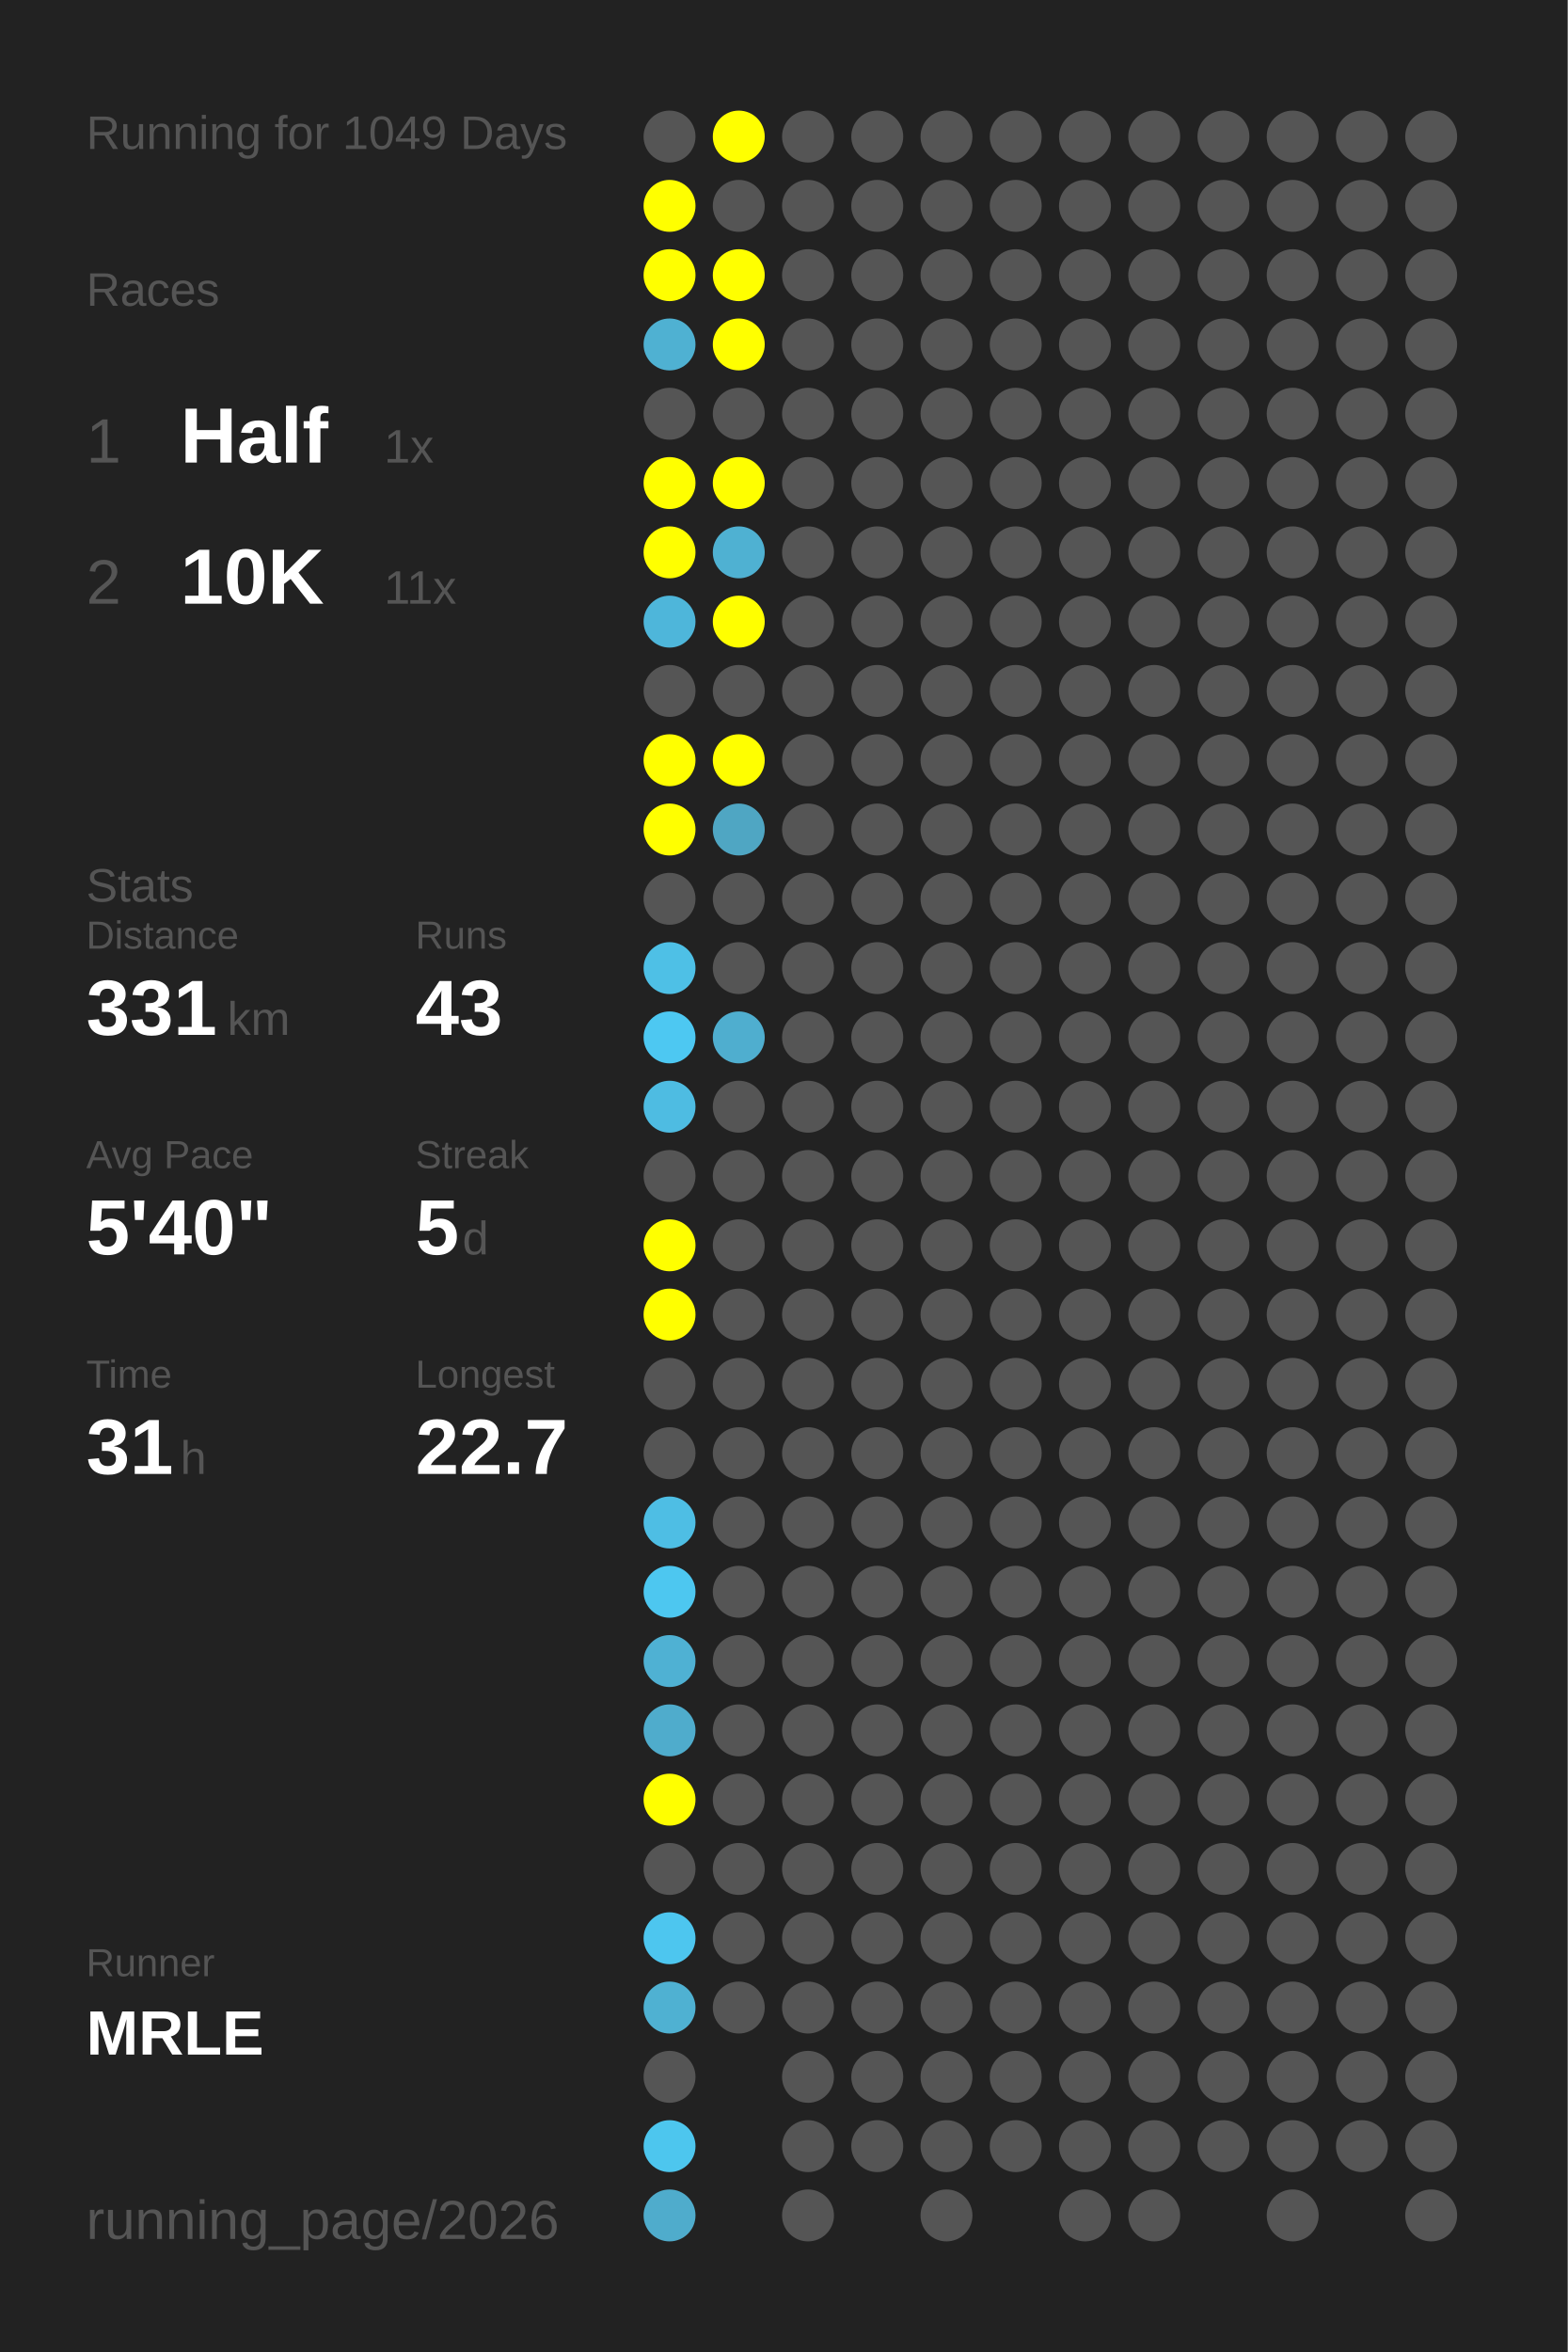
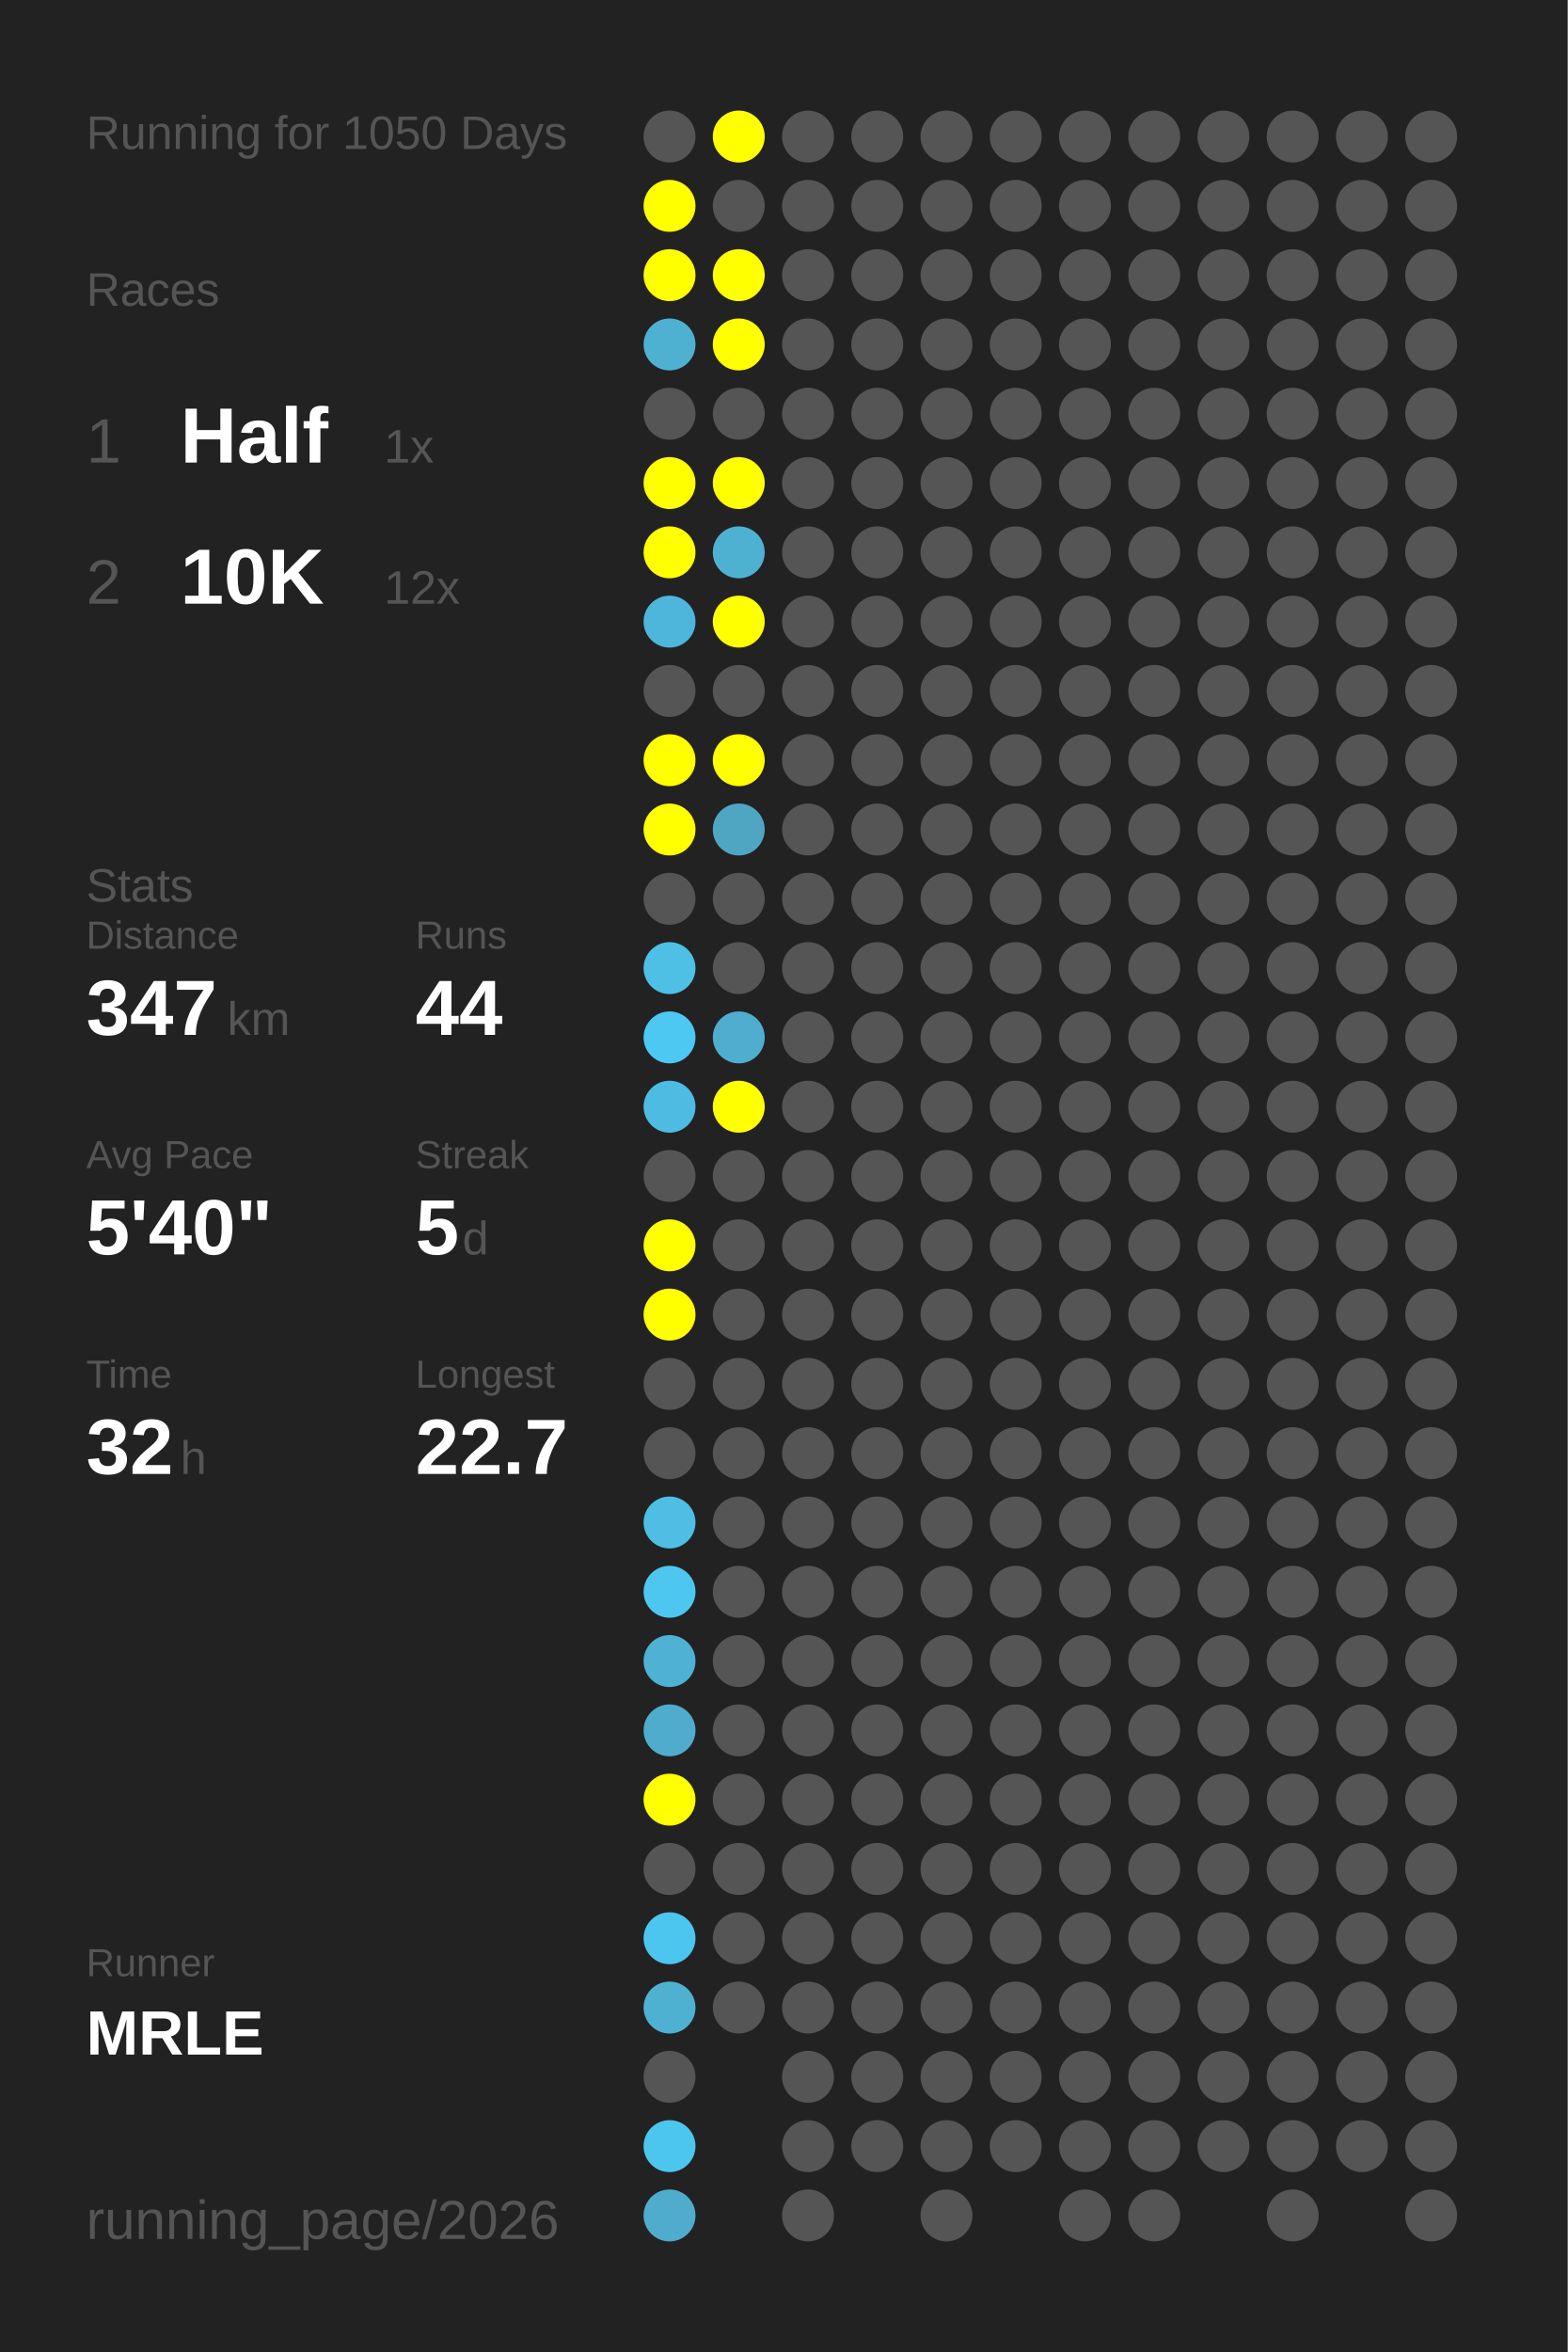
<svg xmlns="http://www.w3.org/2000/svg" baseProfile="full" height="300mm" version="1.1" viewBox="0,0,200,300" width="200mm">
  <defs />
  <rect fill="#222222" height="300" width="200" x="0" y="0" />
-   <text fill="#555555" style="font-size:6px; font-family:Arial;" x="11" y="19">Running for 1049 Days</text>
+   <text fill="#555555" style="font-size:6px; font-family:Arial;" x="11" y="19">Running for 1050 Days</text>
  <text fill="#555555" style="font-size:6px; font-family:Arial;" x="11" y="39">Races</text>
  <text fill="#555555" style="font-size:8px; font-family:Arial;" x="11" y="59">1</text>
  <text fill="#FFFFFF" style="font-size:10px; font-family:Arial; font-weight:bold;" x="23" y="59">Half</text>
  <text fill="#555555" style="font-size:6px; font-family:Arial;" x="49" y="59">1x</text>
  <text fill="#555555" style="font-size:8px; font-family:Arial;" x="11" y="77">2</text>
  <text fill="#FFFFFF" style="font-size:10px; font-family:Arial; font-weight:bold;" x="23" y="77">10K</text>
-   <text fill="#555555" style="font-size:6px; font-family:Arial;" x="49" y="77">11x</text>
+   <text fill="#555555" style="font-size:6px; font-family:Arial;" x="49" y="77">12x</text>
  <text fill="#555555" style="font-size:6px; font-family:Arial;" x="11" y="115">Stats</text>
  <text fill="#555555" style="font-size:5px; font-family:Arial;" x="11" y="121">Distance</text>
-   <text fill="#FFFFFF" style="font-size:10px; font-family:Arial; font-weight:bold;" x="11" y="132">331</text>
+   <text fill="#FFFFFF" style="font-size:10px; font-family:Arial; font-weight:bold;" x="11" y="132">347</text>
  <text fill="#555555" style="font-size:6px; font-family:Arial;" x="29" y="132">km</text>
  <text fill="#555555" style="font-size:5px; font-family:Arial;" x="53" y="121">Runs</text>
-   <text fill="#FFFFFF" style="font-size:10px; font-family:Arial; font-weight:bold;" x="53" y="132">43</text>
+   <text fill="#FFFFFF" style="font-size:10px; font-family:Arial; font-weight:bold;" x="53" y="132">44</text>
  <text fill="#555555" style="font-size:5px; font-family:Arial;" x="11" y="149">Avg Pace</text>
  <text fill="#FFFFFF" style="font-size:10px; font-family:Arial; font-weight:bold;" x="11" y="160">5'40"</text>
  <text fill="#555555" style="font-size:5px; font-family:Arial;" x="53" y="149">Streak</text>
  <text fill="#FFFFFF" style="font-size:10px; font-family:Arial; font-weight:bold;" x="53" y="160">5</text>
  <text fill="#555555" style="font-size:6px; font-family:Arial;" x="59" y="160">d</text>
  <text fill="#555555" style="font-size:5px; font-family:Arial;" x="11" y="177">Time</text>
-   <text fill="#FFFFFF" style="font-size:10px; font-family:Arial; font-weight:bold;" x="11" y="188">31</text>
+   <text fill="#FFFFFF" style="font-size:10px; font-family:Arial; font-weight:bold;" x="11" y="188">32</text>
  <text fill="#555555" style="font-size:6px; font-family:Arial;" x="23" y="188">h</text>
  <text fill="#555555" style="font-size:5px; font-family:Arial;" x="53" y="177">Longest</text>
  <text fill="#FFFFFF" style="font-size:10px; font-family:Arial; font-weight:bold;" x="53" y="188">22.7</text>
  <text fill="#555555" style="font-size:5px; font-family:Arial;" x="11" y="252.065">Runner</text>
  <text fill="#FFFFFF" style="font-size:8px; font-family:Arial; font-weight:bold;" x="11" y="262.065">MRLE</text>
  <text fill="#555555" style="font-size:7px; font-family:Arial;" x="11" y="285.581">running_page/2026</text>
  <circle cx="85.417" cy="17.419" fill="#555555" r="3.312" />
  <circle cx="85.417" cy="26.258" fill="#FFFF00" r="3.312" />
  <circle cx="85.417" cy="35.097" fill="#FFFF00" r="3.312" />
  <circle cx="85.417" cy="43.935" fill="#4fb1d2" r="3.312" />
  <circle cx="85.417" cy="52.774" fill="#555555" r="3.312" />
  <circle cx="85.417" cy="61.613" fill="#FFFF00" r="3.312" />
  <circle cx="85.417" cy="70.452" fill="#FFFF00" r="3.312" />
  <circle cx="85.417" cy="79.29" fill="#4eb6da" r="3.312" />
  <circle cx="85.417" cy="88.129" fill="#555555" r="3.312" />
  <circle cx="85.417" cy="96.968" fill="#FFFF00" r="3.312" />
  <circle cx="85.417" cy="105.806" fill="#FFFF00" r="3.312" />
  <circle cx="85.417" cy="114.645" fill="#555555" r="3.312" />
  <circle cx="85.417" cy="123.484" fill="#4ec0e6" r="3.312" />
  <circle cx="85.417" cy="132.323" fill="#4dc8f2" r="3.312" />
  <circle cx="85.417" cy="141.161" fill="#4ebce2" r="3.312" />
  <circle cx="85.417" cy="150" fill="#555555" r="3.312" />
  <circle cx="85.417" cy="158.839" fill="#FFFF00" r="3.312" />
  <circle cx="85.417" cy="167.677" fill="#FFFF00" r="3.312" />
  <circle cx="85.417" cy="176.516" fill="#555555" r="3.312" />
  <circle cx="85.417" cy="185.355" fill="#555555" r="3.312" />
  <circle cx="85.417" cy="194.194" fill="#4ebee4" r="3.312" />
  <circle cx="85.417" cy="203.032" fill="#4dc7f0" r="3.312" />
  <circle cx="85.417" cy="211.871" fill="#4fb1d3" r="3.312" />
  <circle cx="85.417" cy="220.71" fill="#4faccc" r="3.312" />
  <circle cx="85.417" cy="229.548" fill="#FFFF00" r="3.312" />
  <circle cx="85.417" cy="238.387" fill="#555555" r="3.312" />
  <circle cx="85.417" cy="247.226" fill="#4dc6ef" r="3.312" />
  <circle cx="85.417" cy="256.065" fill="#4fb1d2" r="3.312" />
  <circle cx="85.417" cy="264.903" fill="#555555" r="3.312" />
  <circle cx="85.417" cy="273.742" fill="#4dc6ee" r="3.312" />
  <circle cx="85.417" cy="282.581" fill="#4faccc" r="3.312" />
  <circle cx="94.25" cy="17.419" fill="#FFFF00" r="3.312" />
  <circle cx="94.25" cy="26.258" fill="#555555" r="3.312" />
  <circle cx="94.25" cy="35.097" fill="#FFFF00" r="3.312" />
  <circle cx="94.25" cy="43.935" fill="#FFFF00" r="3.312" />
  <circle cx="94.25" cy="52.774" fill="#555555" r="3.312" />
  <circle cx="94.25" cy="61.613" fill="#FFFF00" r="3.312" />
  <circle cx="94.25" cy="70.452" fill="#4fb1d2" r="3.312" />
  <circle cx="94.25" cy="79.29" fill="#FFFF00" r="3.312" />
  <circle cx="94.25" cy="88.129" fill="#555555" r="3.312" />
  <circle cx="94.25" cy="96.968" fill="#FFFF00" r="3.312" />
  <circle cx="94.25" cy="105.806" fill="#4fa6c3" r="3.312" />
  <circle cx="94.25" cy="114.645" fill="#555555" r="3.312" />
  <circle cx="94.25" cy="123.484" fill="#555555" r="3.312" />
  <circle cx="94.25" cy="132.323" fill="#4faecf" r="3.312" />
-   <circle cx="94.25" cy="141.161" fill="#555555" r="3.312" />
+   <circle cx="94.25" cy="141.161" fill="#FFFF00" r="3.312" />
  <circle cx="94.25" cy="150" fill="#555555" r="3.312" />
  <circle cx="94.25" cy="158.839" fill="#555555" r="3.312" />
  <circle cx="94.25" cy="167.677" fill="#555555" r="3.312" />
  <circle cx="94.25" cy="176.516" fill="#555555" r="3.312" />
  <circle cx="94.25" cy="185.355" fill="#555555" r="3.312" />
  <circle cx="94.25" cy="194.194" fill="#555555" r="3.312" />
  <circle cx="94.25" cy="203.032" fill="#555555" r="3.312" />
  <circle cx="94.25" cy="211.871" fill="#555555" r="3.312" />
  <circle cx="94.25" cy="220.71" fill="#555555" r="3.312" />
  <circle cx="94.25" cy="229.548" fill="#555555" r="3.312" />
  <circle cx="94.25" cy="238.387" fill="#555555" r="3.312" />
  <circle cx="94.25" cy="247.226" fill="#555555" r="3.312" />
  <circle cx="94.25" cy="256.065" fill="#555555" r="3.312" />
  <circle cx="103.083" cy="17.419" fill="#555555" r="3.312" />
  <circle cx="103.083" cy="26.258" fill="#555555" r="3.312" />
  <circle cx="103.083" cy="35.097" fill="#555555" r="3.312" />
  <circle cx="103.083" cy="43.935" fill="#555555" r="3.312" />
  <circle cx="103.083" cy="52.774" fill="#555555" r="3.312" />
  <circle cx="103.083" cy="61.613" fill="#555555" r="3.312" />
  <circle cx="103.083" cy="70.452" fill="#555555" r="3.312" />
  <circle cx="103.083" cy="79.29" fill="#555555" r="3.312" />
  <circle cx="103.083" cy="88.129" fill="#555555" r="3.312" />
  <circle cx="103.083" cy="96.968" fill="#555555" r="3.312" />
  <circle cx="103.083" cy="105.806" fill="#555555" r="3.312" />
  <circle cx="103.083" cy="114.645" fill="#555555" r="3.312" />
  <circle cx="103.083" cy="123.484" fill="#555555" r="3.312" />
  <circle cx="103.083" cy="132.323" fill="#555555" r="3.312" />
  <circle cx="103.083" cy="141.161" fill="#555555" r="3.312" />
  <circle cx="103.083" cy="150" fill="#555555" r="3.312" />
  <circle cx="103.083" cy="158.839" fill="#555555" r="3.312" />
  <circle cx="103.083" cy="167.677" fill="#555555" r="3.312" />
  <circle cx="103.083" cy="176.516" fill="#555555" r="3.312" />
  <circle cx="103.083" cy="185.355" fill="#555555" r="3.312" />
  <circle cx="103.083" cy="194.194" fill="#555555" r="3.312" />
  <circle cx="103.083" cy="203.032" fill="#555555" r="3.312" />
  <circle cx="103.083" cy="211.871" fill="#555555" r="3.312" />
  <circle cx="103.083" cy="220.71" fill="#555555" r="3.312" />
  <circle cx="103.083" cy="229.548" fill="#555555" r="3.312" />
  <circle cx="103.083" cy="238.387" fill="#555555" r="3.312" />
  <circle cx="103.083" cy="247.226" fill="#555555" r="3.312" />
  <circle cx="103.083" cy="256.065" fill="#555555" r="3.312" />
  <circle cx="103.083" cy="264.903" fill="#555555" r="3.312" />
  <circle cx="103.083" cy="273.742" fill="#555555" r="3.312" />
  <circle cx="103.083" cy="282.581" fill="#555555" r="3.312" />
  <circle cx="111.917" cy="17.419" fill="#555555" r="3.312" />
  <circle cx="111.917" cy="26.258" fill="#555555" r="3.312" />
  <circle cx="111.917" cy="35.097" fill="#555555" r="3.312" />
  <circle cx="111.917" cy="43.935" fill="#555555" r="3.312" />
  <circle cx="111.917" cy="52.774" fill="#555555" r="3.312" />
  <circle cx="111.917" cy="61.613" fill="#555555" r="3.312" />
  <circle cx="111.917" cy="70.452" fill="#555555" r="3.312" />
  <circle cx="111.917" cy="79.29" fill="#555555" r="3.312" />
  <circle cx="111.917" cy="88.129" fill="#555555" r="3.312" />
  <circle cx="111.917" cy="96.968" fill="#555555" r="3.312" />
  <circle cx="111.917" cy="105.806" fill="#555555" r="3.312" />
  <circle cx="111.917" cy="114.645" fill="#555555" r="3.312" />
  <circle cx="111.917" cy="123.484" fill="#555555" r="3.312" />
  <circle cx="111.917" cy="132.323" fill="#555555" r="3.312" />
  <circle cx="111.917" cy="141.161" fill="#555555" r="3.312" />
  <circle cx="111.917" cy="150" fill="#555555" r="3.312" />
  <circle cx="111.917" cy="158.839" fill="#555555" r="3.312" />
  <circle cx="111.917" cy="167.677" fill="#555555" r="3.312" />
  <circle cx="111.917" cy="176.516" fill="#555555" r="3.312" />
  <circle cx="111.917" cy="185.355" fill="#555555" r="3.312" />
  <circle cx="111.917" cy="194.194" fill="#555555" r="3.312" />
  <circle cx="111.917" cy="203.032" fill="#555555" r="3.312" />
  <circle cx="111.917" cy="211.871" fill="#555555" r="3.312" />
  <circle cx="111.917" cy="220.71" fill="#555555" r="3.312" />
  <circle cx="111.917" cy="229.548" fill="#555555" r="3.312" />
  <circle cx="111.917" cy="238.387" fill="#555555" r="3.312" />
  <circle cx="111.917" cy="247.226" fill="#555555" r="3.312" />
  <circle cx="111.917" cy="256.065" fill="#555555" r="3.312" />
  <circle cx="111.917" cy="264.903" fill="#555555" r="3.312" />
  <circle cx="111.917" cy="273.742" fill="#555555" r="3.312" />
  <circle cx="120.75" cy="17.419" fill="#555555" r="3.312" />
  <circle cx="120.75" cy="26.258" fill="#555555" r="3.312" />
  <circle cx="120.75" cy="35.097" fill="#555555" r="3.312" />
  <circle cx="120.75" cy="43.935" fill="#555555" r="3.312" />
  <circle cx="120.75" cy="52.774" fill="#555555" r="3.312" />
  <circle cx="120.75" cy="61.613" fill="#555555" r="3.312" />
  <circle cx="120.75" cy="70.452" fill="#555555" r="3.312" />
  <circle cx="120.75" cy="79.29" fill="#555555" r="3.312" />
  <circle cx="120.75" cy="88.129" fill="#555555" r="3.312" />
  <circle cx="120.75" cy="96.968" fill="#555555" r="3.312" />
  <circle cx="120.75" cy="105.806" fill="#555555" r="3.312" />
  <circle cx="120.75" cy="114.645" fill="#555555" r="3.312" />
  <circle cx="120.75" cy="123.484" fill="#555555" r="3.312" />
  <circle cx="120.75" cy="132.323" fill="#555555" r="3.312" />
  <circle cx="120.75" cy="141.161" fill="#555555" r="3.312" />
  <circle cx="120.75" cy="150" fill="#555555" r="3.312" />
  <circle cx="120.75" cy="158.839" fill="#555555" r="3.312" />
  <circle cx="120.75" cy="167.677" fill="#555555" r="3.312" />
  <circle cx="120.75" cy="176.516" fill="#555555" r="3.312" />
  <circle cx="120.75" cy="185.355" fill="#555555" r="3.312" />
  <circle cx="120.75" cy="194.194" fill="#555555" r="3.312" />
  <circle cx="120.75" cy="203.032" fill="#555555" r="3.312" />
  <circle cx="120.75" cy="211.871" fill="#555555" r="3.312" />
  <circle cx="120.75" cy="220.71" fill="#555555" r="3.312" />
  <circle cx="120.75" cy="229.548" fill="#555555" r="3.312" />
  <circle cx="120.75" cy="238.387" fill="#555555" r="3.312" />
  <circle cx="120.75" cy="247.226" fill="#555555" r="3.312" />
  <circle cx="120.75" cy="256.065" fill="#555555" r="3.312" />
  <circle cx="120.75" cy="264.903" fill="#555555" r="3.312" />
  <circle cx="120.75" cy="273.742" fill="#555555" r="3.312" />
  <circle cx="120.75" cy="282.581" fill="#555555" r="3.312" />
  <circle cx="129.583" cy="17.419" fill="#555555" r="3.312" />
  <circle cx="129.583" cy="26.258" fill="#555555" r="3.312" />
  <circle cx="129.583" cy="35.097" fill="#555555" r="3.312" />
  <circle cx="129.583" cy="43.935" fill="#555555" r="3.312" />
  <circle cx="129.583" cy="52.774" fill="#555555" r="3.312" />
  <circle cx="129.583" cy="61.613" fill="#555555" r="3.312" />
  <circle cx="129.583" cy="70.452" fill="#555555" r="3.312" />
  <circle cx="129.583" cy="79.29" fill="#555555" r="3.312" />
  <circle cx="129.583" cy="88.129" fill="#555555" r="3.312" />
  <circle cx="129.583" cy="96.968" fill="#555555" r="3.312" />
  <circle cx="129.583" cy="105.806" fill="#555555" r="3.312" />
  <circle cx="129.583" cy="114.645" fill="#555555" r="3.312" />
  <circle cx="129.583" cy="123.484" fill="#555555" r="3.312" />
  <circle cx="129.583" cy="132.323" fill="#555555" r="3.312" />
  <circle cx="129.583" cy="141.161" fill="#555555" r="3.312" />
  <circle cx="129.583" cy="150" fill="#555555" r="3.312" />
  <circle cx="129.583" cy="158.839" fill="#555555" r="3.312" />
  <circle cx="129.583" cy="167.677" fill="#555555" r="3.312" />
  <circle cx="129.583" cy="176.516" fill="#555555" r="3.312" />
  <circle cx="129.583" cy="185.355" fill="#555555" r="3.312" />
  <circle cx="129.583" cy="194.194" fill="#555555" r="3.312" />
  <circle cx="129.583" cy="203.032" fill="#555555" r="3.312" />
  <circle cx="129.583" cy="211.871" fill="#555555" r="3.312" />
  <circle cx="129.583" cy="220.71" fill="#555555" r="3.312" />
  <circle cx="129.583" cy="229.548" fill="#555555" r="3.312" />
  <circle cx="129.583" cy="238.387" fill="#555555" r="3.312" />
  <circle cx="129.583" cy="247.226" fill="#555555" r="3.312" />
  <circle cx="129.583" cy="256.065" fill="#555555" r="3.312" />
  <circle cx="129.583" cy="264.903" fill="#555555" r="3.312" />
  <circle cx="129.583" cy="273.742" fill="#555555" r="3.312" />
  <circle cx="138.417" cy="17.419" fill="#555555" r="3.312" />
  <circle cx="138.417" cy="26.258" fill="#555555" r="3.312" />
  <circle cx="138.417" cy="35.097" fill="#555555" r="3.312" />
  <circle cx="138.417" cy="43.935" fill="#555555" r="3.312" />
  <circle cx="138.417" cy="52.774" fill="#555555" r="3.312" />
  <circle cx="138.417" cy="61.613" fill="#555555" r="3.312" />
  <circle cx="138.417" cy="70.452" fill="#555555" r="3.312" />
  <circle cx="138.417" cy="79.29" fill="#555555" r="3.312" />
  <circle cx="138.417" cy="88.129" fill="#555555" r="3.312" />
  <circle cx="138.417" cy="96.968" fill="#555555" r="3.312" />
  <circle cx="138.417" cy="105.806" fill="#555555" r="3.312" />
  <circle cx="138.417" cy="114.645" fill="#555555" r="3.312" />
  <circle cx="138.417" cy="123.484" fill="#555555" r="3.312" />
  <circle cx="138.417" cy="132.323" fill="#555555" r="3.312" />
  <circle cx="138.417" cy="141.161" fill="#555555" r="3.312" />
  <circle cx="138.417" cy="150" fill="#555555" r="3.312" />
  <circle cx="138.417" cy="158.839" fill="#555555" r="3.312" />
  <circle cx="138.417" cy="167.677" fill="#555555" r="3.312" />
  <circle cx="138.417" cy="176.516" fill="#555555" r="3.312" />
  <circle cx="138.417" cy="185.355" fill="#555555" r="3.312" />
  <circle cx="138.417" cy="194.194" fill="#555555" r="3.312" />
  <circle cx="138.417" cy="203.032" fill="#555555" r="3.312" />
  <circle cx="138.417" cy="211.871" fill="#555555" r="3.312" />
  <circle cx="138.417" cy="220.71" fill="#555555" r="3.312" />
  <circle cx="138.417" cy="229.548" fill="#555555" r="3.312" />
  <circle cx="138.417" cy="238.387" fill="#555555" r="3.312" />
  <circle cx="138.417" cy="247.226" fill="#555555" r="3.312" />
  <circle cx="138.417" cy="256.065" fill="#555555" r="3.312" />
  <circle cx="138.417" cy="264.903" fill="#555555" r="3.312" />
  <circle cx="138.417" cy="273.742" fill="#555555" r="3.312" />
  <circle cx="138.417" cy="282.581" fill="#555555" r="3.312" />
  <circle cx="147.25" cy="17.419" fill="#555555" r="3.312" />
  <circle cx="147.25" cy="26.258" fill="#555555" r="3.312" />
  <circle cx="147.25" cy="35.097" fill="#555555" r="3.312" />
  <circle cx="147.25" cy="43.935" fill="#555555" r="3.312" />
  <circle cx="147.25" cy="52.774" fill="#555555" r="3.312" />
  <circle cx="147.25" cy="61.613" fill="#555555" r="3.312" />
  <circle cx="147.25" cy="70.452" fill="#555555" r="3.312" />
  <circle cx="147.25" cy="79.29" fill="#555555" r="3.312" />
  <circle cx="147.25" cy="88.129" fill="#555555" r="3.312" />
  <circle cx="147.25" cy="96.968" fill="#555555" r="3.312" />
  <circle cx="147.25" cy="105.806" fill="#555555" r="3.312" />
  <circle cx="147.25" cy="114.645" fill="#555555" r="3.312" />
  <circle cx="147.25" cy="123.484" fill="#555555" r="3.312" />
  <circle cx="147.25" cy="132.323" fill="#555555" r="3.312" />
  <circle cx="147.25" cy="141.161" fill="#555555" r="3.312" />
  <circle cx="147.25" cy="150" fill="#555555" r="3.312" />
  <circle cx="147.25" cy="158.839" fill="#555555" r="3.312" />
  <circle cx="147.25" cy="167.677" fill="#555555" r="3.312" />
  <circle cx="147.25" cy="176.516" fill="#555555" r="3.312" />
  <circle cx="147.25" cy="185.355" fill="#555555" r="3.312" />
  <circle cx="147.25" cy="194.194" fill="#555555" r="3.312" />
  <circle cx="147.25" cy="203.032" fill="#555555" r="3.312" />
  <circle cx="147.25" cy="211.871" fill="#555555" r="3.312" />
  <circle cx="147.25" cy="220.71" fill="#555555" r="3.312" />
  <circle cx="147.25" cy="229.548" fill="#555555" r="3.312" />
  <circle cx="147.25" cy="238.387" fill="#555555" r="3.312" />
  <circle cx="147.25" cy="247.226" fill="#555555" r="3.312" />
  <circle cx="147.25" cy="256.065" fill="#555555" r="3.312" />
  <circle cx="147.25" cy="264.903" fill="#555555" r="3.312" />
  <circle cx="147.25" cy="273.742" fill="#555555" r="3.312" />
  <circle cx="147.25" cy="282.581" fill="#555555" r="3.312" />
  <circle cx="156.083" cy="17.419" fill="#555555" r="3.312" />
  <circle cx="156.083" cy="26.258" fill="#555555" r="3.312" />
  <circle cx="156.083" cy="35.097" fill="#555555" r="3.312" />
  <circle cx="156.083" cy="43.935" fill="#555555" r="3.312" />
  <circle cx="156.083" cy="52.774" fill="#555555" r="3.312" />
  <circle cx="156.083" cy="61.613" fill="#555555" r="3.312" />
  <circle cx="156.083" cy="70.452" fill="#555555" r="3.312" />
  <circle cx="156.083" cy="79.29" fill="#555555" r="3.312" />
  <circle cx="156.083" cy="88.129" fill="#555555" r="3.312" />
  <circle cx="156.083" cy="96.968" fill="#555555" r="3.312" />
  <circle cx="156.083" cy="105.806" fill="#555555" r="3.312" />
  <circle cx="156.083" cy="114.645" fill="#555555" r="3.312" />
  <circle cx="156.083" cy="123.484" fill="#555555" r="3.312" />
  <circle cx="156.083" cy="132.323" fill="#555555" r="3.312" />
  <circle cx="156.083" cy="141.161" fill="#555555" r="3.312" />
  <circle cx="156.083" cy="150" fill="#555555" r="3.312" />
  <circle cx="156.083" cy="158.839" fill="#555555" r="3.312" />
  <circle cx="156.083" cy="167.677" fill="#555555" r="3.312" />
  <circle cx="156.083" cy="176.516" fill="#555555" r="3.312" />
  <circle cx="156.083" cy="185.355" fill="#555555" r="3.312" />
  <circle cx="156.083" cy="194.194" fill="#555555" r="3.312" />
  <circle cx="156.083" cy="203.032" fill="#555555" r="3.312" />
  <circle cx="156.083" cy="211.871" fill="#555555" r="3.312" />
  <circle cx="156.083" cy="220.71" fill="#555555" r="3.312" />
  <circle cx="156.083" cy="229.548" fill="#555555" r="3.312" />
  <circle cx="156.083" cy="238.387" fill="#555555" r="3.312" />
  <circle cx="156.083" cy="247.226" fill="#555555" r="3.312" />
  <circle cx="156.083" cy="256.065" fill="#555555" r="3.312" />
  <circle cx="156.083" cy="264.903" fill="#555555" r="3.312" />
  <circle cx="156.083" cy="273.742" fill="#555555" r="3.312" />
  <circle cx="164.917" cy="17.419" fill="#555555" r="3.312" />
  <circle cx="164.917" cy="26.258" fill="#555555" r="3.312" />
  <circle cx="164.917" cy="35.097" fill="#555555" r="3.312" />
  <circle cx="164.917" cy="43.935" fill="#555555" r="3.312" />
  <circle cx="164.917" cy="52.774" fill="#555555" r="3.312" />
  <circle cx="164.917" cy="61.613" fill="#555555" r="3.312" />
  <circle cx="164.917" cy="70.452" fill="#555555" r="3.312" />
  <circle cx="164.917" cy="79.29" fill="#555555" r="3.312" />
  <circle cx="164.917" cy="88.129" fill="#555555" r="3.312" />
  <circle cx="164.917" cy="96.968" fill="#555555" r="3.312" />
  <circle cx="164.917" cy="105.806" fill="#555555" r="3.312" />
  <circle cx="164.917" cy="114.645" fill="#555555" r="3.312" />
  <circle cx="164.917" cy="123.484" fill="#555555" r="3.312" />
  <circle cx="164.917" cy="132.323" fill="#555555" r="3.312" />
  <circle cx="164.917" cy="141.161" fill="#555555" r="3.312" />
  <circle cx="164.917" cy="150" fill="#555555" r="3.312" />
  <circle cx="164.917" cy="158.839" fill="#555555" r="3.312" />
  <circle cx="164.917" cy="167.677" fill="#555555" r="3.312" />
  <circle cx="164.917" cy="176.516" fill="#555555" r="3.312" />
  <circle cx="164.917" cy="185.355" fill="#555555" r="3.312" />
  <circle cx="164.917" cy="194.194" fill="#555555" r="3.312" />
  <circle cx="164.917" cy="203.032" fill="#555555" r="3.312" />
  <circle cx="164.917" cy="211.871" fill="#555555" r="3.312" />
  <circle cx="164.917" cy="220.71" fill="#555555" r="3.312" />
  <circle cx="164.917" cy="229.548" fill="#555555" r="3.312" />
  <circle cx="164.917" cy="238.387" fill="#555555" r="3.312" />
  <circle cx="164.917" cy="247.226" fill="#555555" r="3.312" />
  <circle cx="164.917" cy="256.065" fill="#555555" r="3.312" />
  <circle cx="164.917" cy="264.903" fill="#555555" r="3.312" />
  <circle cx="164.917" cy="273.742" fill="#555555" r="3.312" />
  <circle cx="164.917" cy="282.581" fill="#555555" r="3.312" />
  <circle cx="173.75" cy="17.419" fill="#555555" r="3.312" />
  <circle cx="173.75" cy="26.258" fill="#555555" r="3.312" />
  <circle cx="173.75" cy="35.097" fill="#555555" r="3.312" />
  <circle cx="173.75" cy="43.935" fill="#555555" r="3.312" />
  <circle cx="173.75" cy="52.774" fill="#555555" r="3.312" />
  <circle cx="173.75" cy="61.613" fill="#555555" r="3.312" />
  <circle cx="173.75" cy="70.452" fill="#555555" r="3.312" />
  <circle cx="173.75" cy="79.29" fill="#555555" r="3.312" />
  <circle cx="173.75" cy="88.129" fill="#555555" r="3.312" />
  <circle cx="173.75" cy="96.968" fill="#555555" r="3.312" />
  <circle cx="173.75" cy="105.806" fill="#555555" r="3.312" />
  <circle cx="173.75" cy="114.645" fill="#555555" r="3.312" />
  <circle cx="173.75" cy="123.484" fill="#555555" r="3.312" />
  <circle cx="173.75" cy="132.323" fill="#555555" r="3.312" />
  <circle cx="173.75" cy="141.161" fill="#555555" r="3.312" />
  <circle cx="173.75" cy="150" fill="#555555" r="3.312" />
  <circle cx="173.75" cy="158.839" fill="#555555" r="3.312" />
  <circle cx="173.75" cy="167.677" fill="#555555" r="3.312" />
  <circle cx="173.75" cy="176.516" fill="#555555" r="3.312" />
  <circle cx="173.75" cy="185.355" fill="#555555" r="3.312" />
  <circle cx="173.75" cy="194.194" fill="#555555" r="3.312" />
  <circle cx="173.75" cy="203.032" fill="#555555" r="3.312" />
  <circle cx="173.75" cy="211.871" fill="#555555" r="3.312" />
  <circle cx="173.75" cy="220.71" fill="#555555" r="3.312" />
  <circle cx="173.75" cy="229.548" fill="#555555" r="3.312" />
  <circle cx="173.75" cy="238.387" fill="#555555" r="3.312" />
  <circle cx="173.75" cy="247.226" fill="#555555" r="3.312" />
  <circle cx="173.75" cy="256.065" fill="#555555" r="3.312" />
  <circle cx="173.75" cy="264.903" fill="#555555" r="3.312" />
  <circle cx="173.75" cy="273.742" fill="#555555" r="3.312" />
  <circle cx="182.583" cy="17.419" fill="#555555" r="3.312" />
  <circle cx="182.583" cy="26.258" fill="#555555" r="3.312" />
  <circle cx="182.583" cy="35.097" fill="#555555" r="3.312" />
  <circle cx="182.583" cy="43.935" fill="#555555" r="3.312" />
  <circle cx="182.583" cy="52.774" fill="#555555" r="3.312" />
  <circle cx="182.583" cy="61.613" fill="#555555" r="3.312" />
  <circle cx="182.583" cy="70.452" fill="#555555" r="3.312" />
  <circle cx="182.583" cy="79.29" fill="#555555" r="3.312" />
  <circle cx="182.583" cy="88.129" fill="#555555" r="3.312" />
  <circle cx="182.583" cy="96.968" fill="#555555" r="3.312" />
  <circle cx="182.583" cy="105.806" fill="#555555" r="3.312" />
  <circle cx="182.583" cy="114.645" fill="#555555" r="3.312" />
  <circle cx="182.583" cy="123.484" fill="#555555" r="3.312" />
  <circle cx="182.583" cy="132.323" fill="#555555" r="3.312" />
  <circle cx="182.583" cy="141.161" fill="#555555" r="3.312" />
  <circle cx="182.583" cy="150" fill="#555555" r="3.312" />
  <circle cx="182.583" cy="158.839" fill="#555555" r="3.312" />
  <circle cx="182.583" cy="167.677" fill="#555555" r="3.312" />
  <circle cx="182.583" cy="176.516" fill="#555555" r="3.312" />
  <circle cx="182.583" cy="185.355" fill="#555555" r="3.312" />
  <circle cx="182.583" cy="194.194" fill="#555555" r="3.312" />
  <circle cx="182.583" cy="203.032" fill="#555555" r="3.312" />
  <circle cx="182.583" cy="211.871" fill="#555555" r="3.312" />
  <circle cx="182.583" cy="220.71" fill="#555555" r="3.312" />
  <circle cx="182.583" cy="229.548" fill="#555555" r="3.312" />
  <circle cx="182.583" cy="238.387" fill="#555555" r="3.312" />
  <circle cx="182.583" cy="247.226" fill="#555555" r="3.312" />
  <circle cx="182.583" cy="256.065" fill="#555555" r="3.312" />
  <circle cx="182.583" cy="264.903" fill="#555555" r="3.312" />
  <circle cx="182.583" cy="273.742" fill="#555555" r="3.312" />
  <circle cx="182.583" cy="282.581" fill="#555555" r="3.312" />
</svg>
